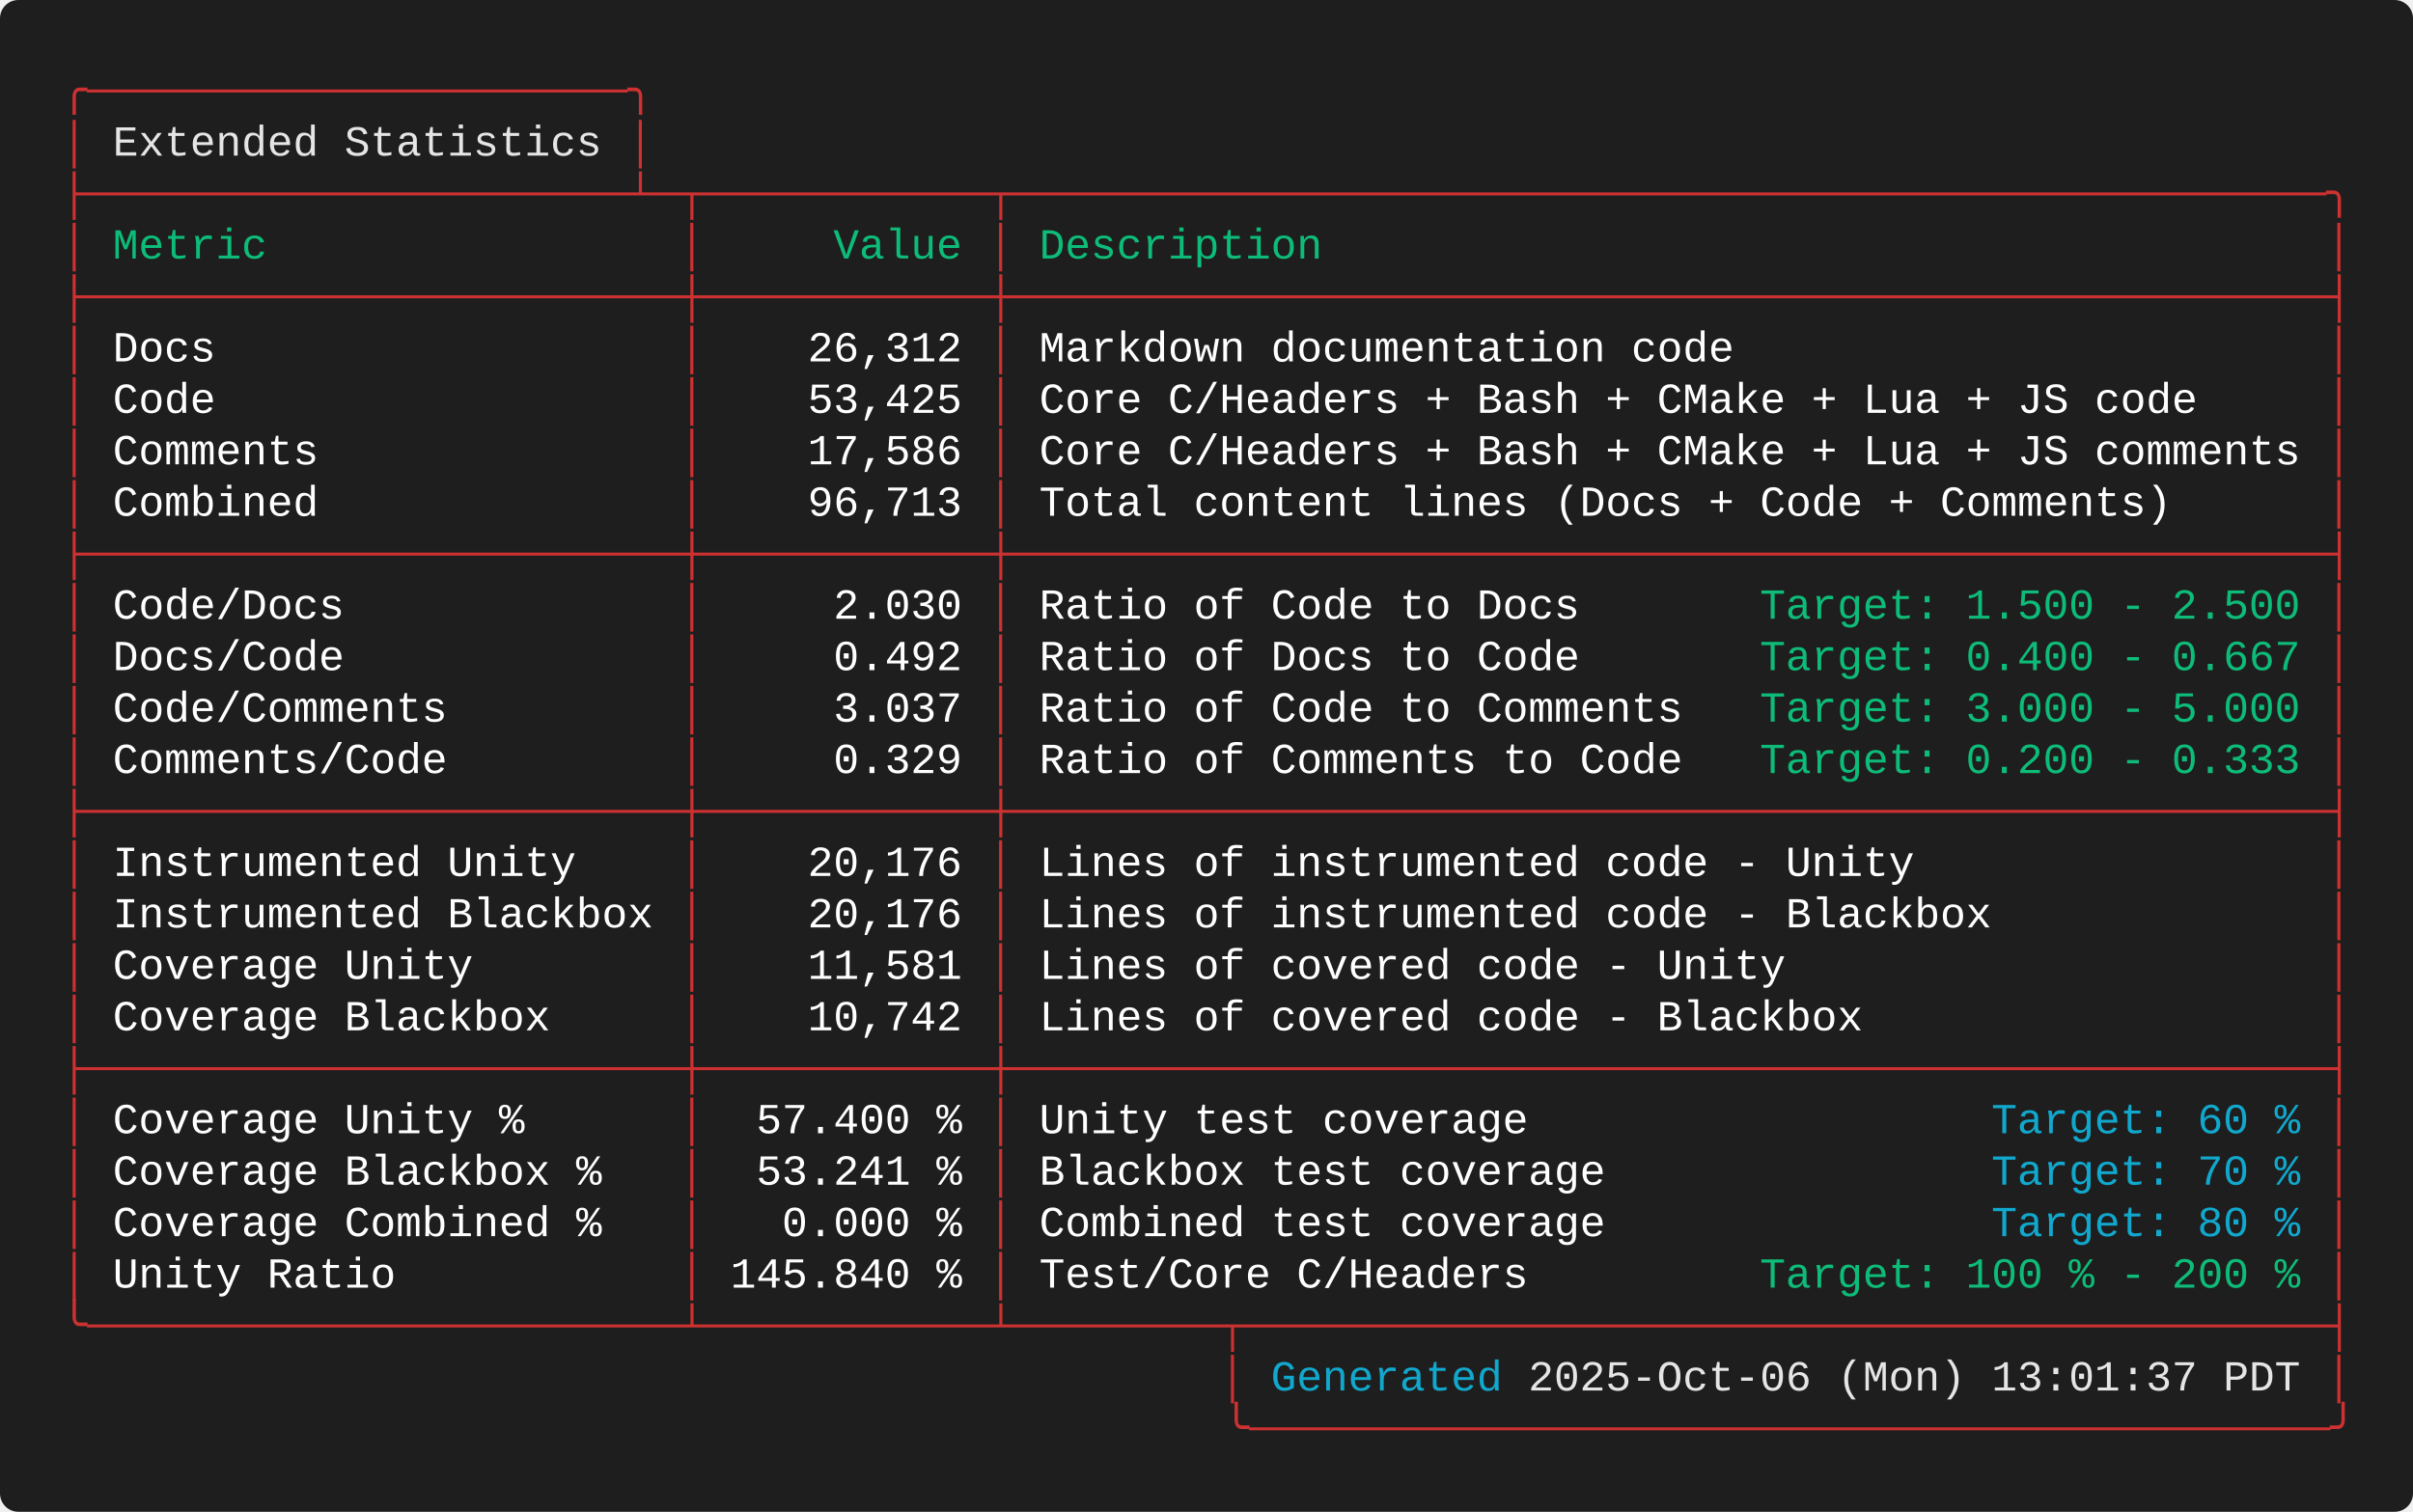
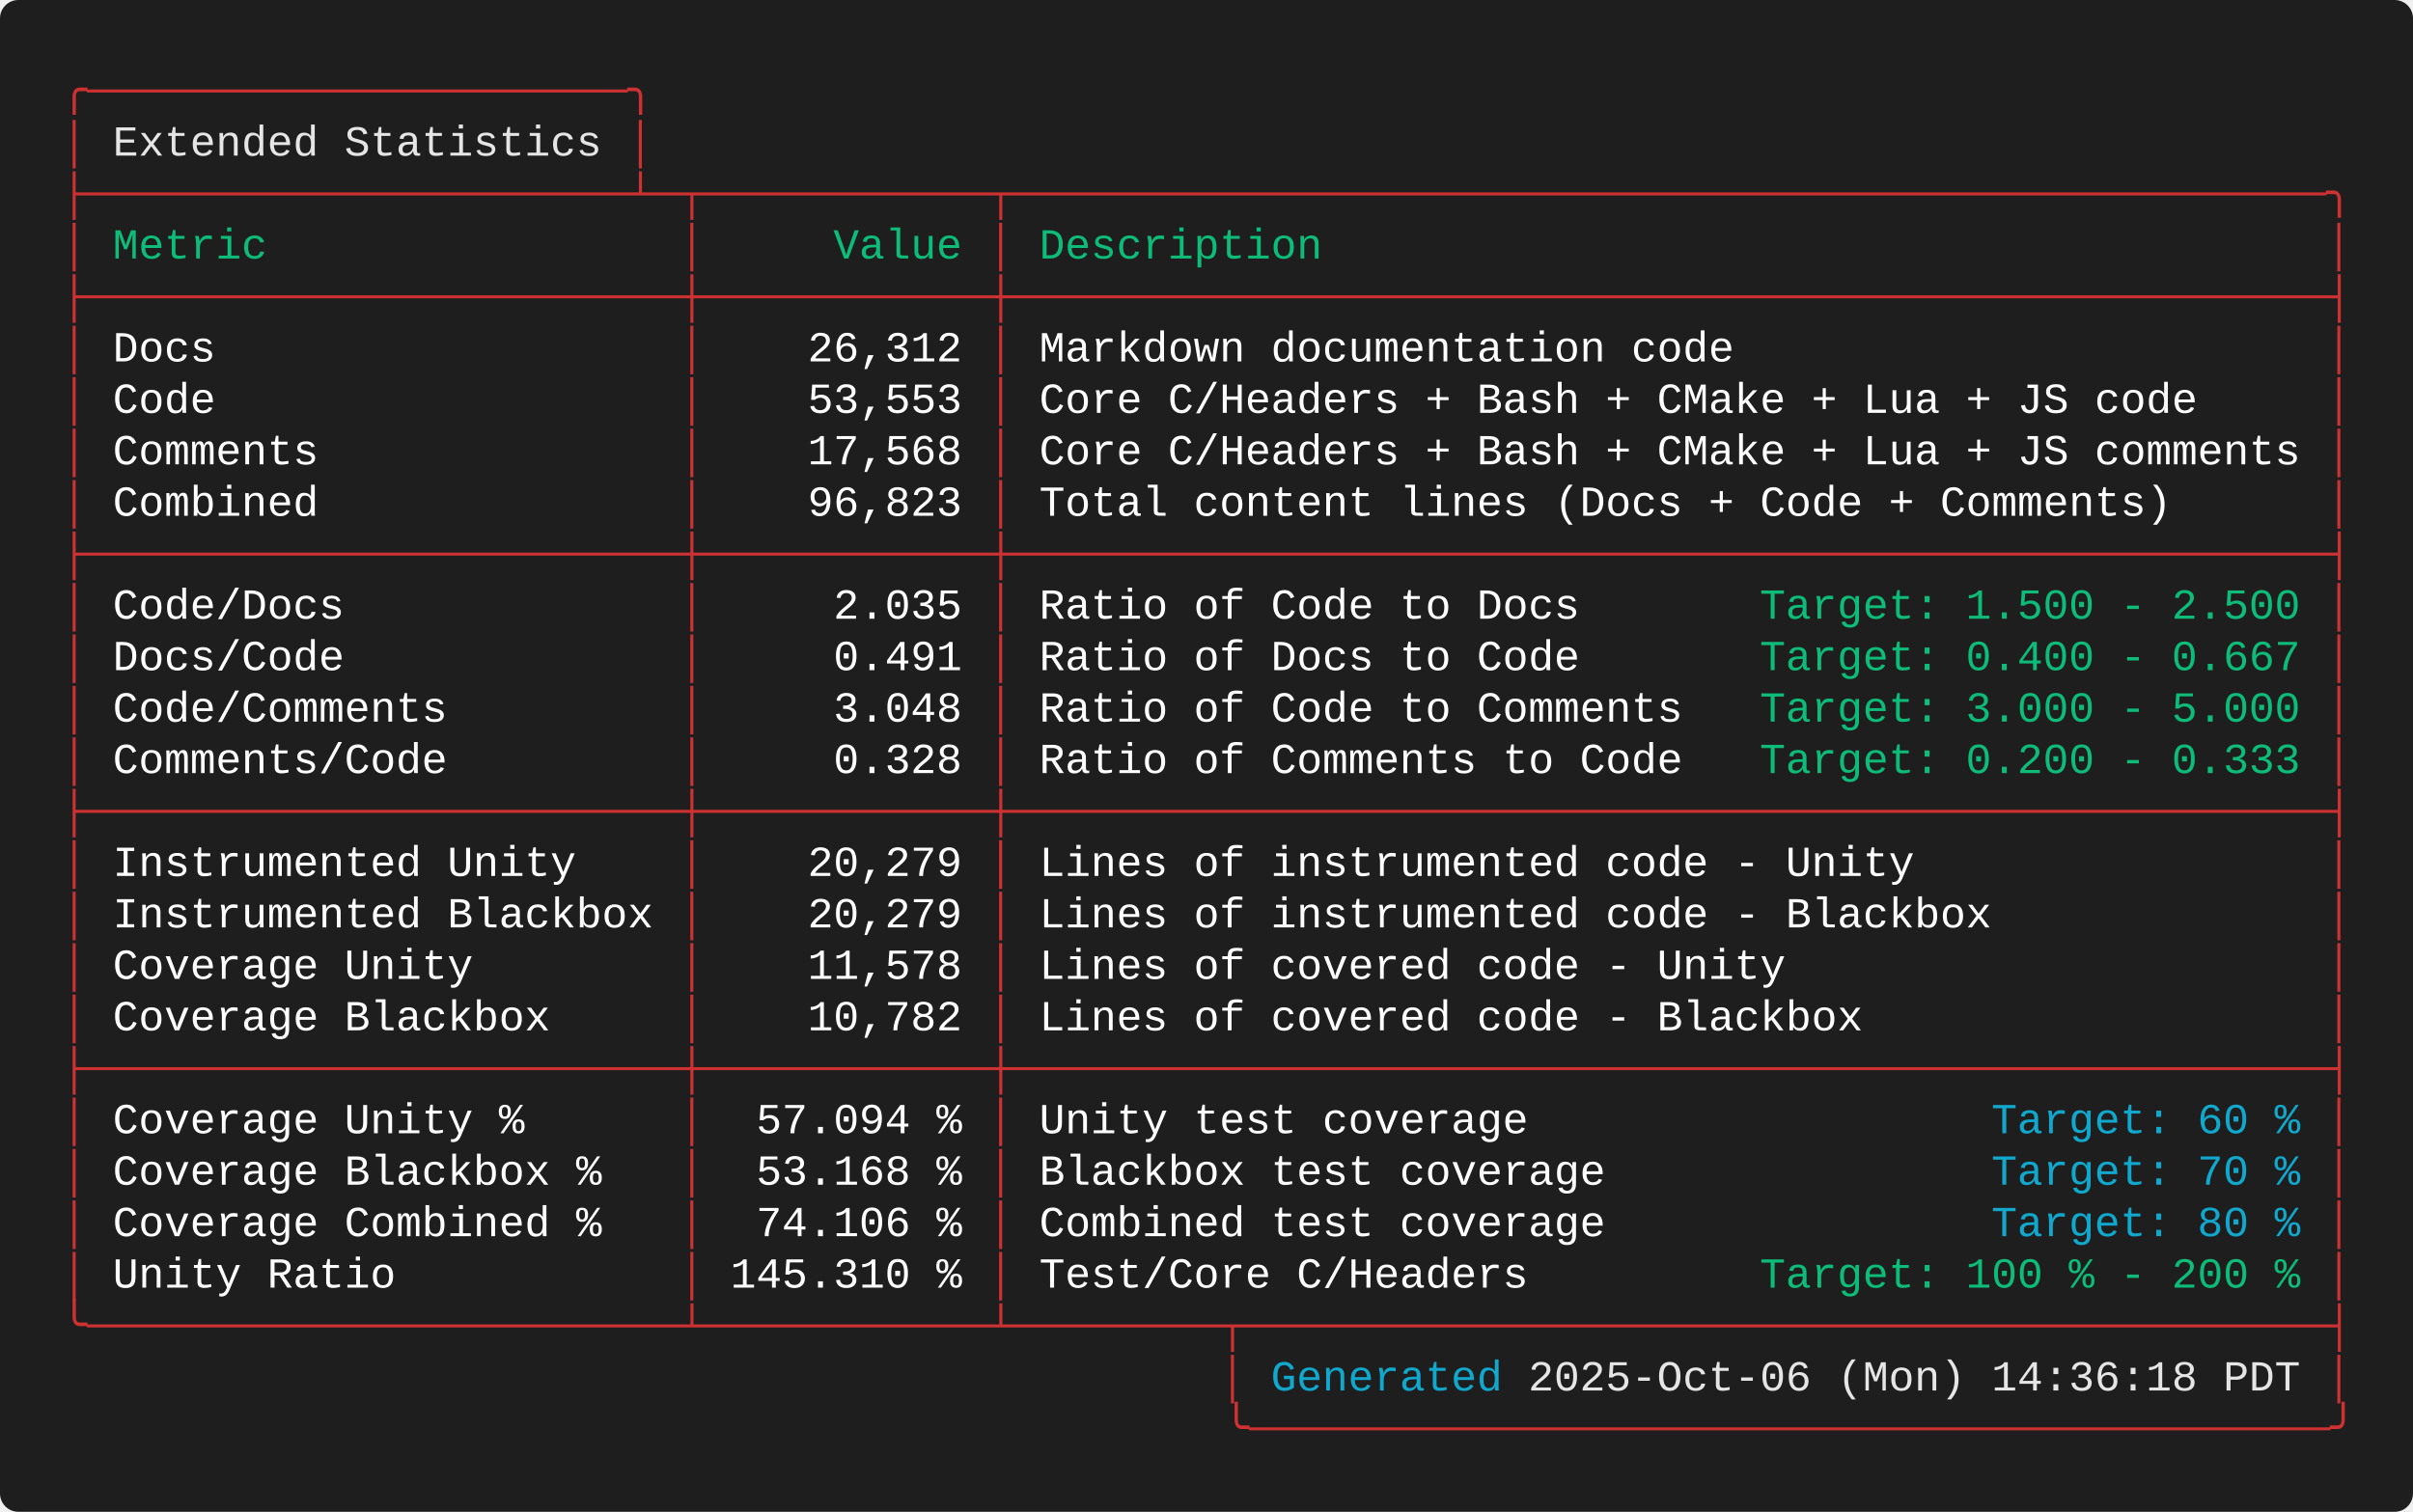
<svg xmlns="http://www.w3.org/2000/svg" width="787.60" height="493.60" viewBox="0 0 787.60 493.60">
  <defs>
    <style type="text/css">.terminal-text { font-family: 'Consolas', 'Consolas', 'Monaco', 'Courier New', monospace; }</style>
  </defs>
  <rect width="100%" height="100%" fill="#1e1e1e" rx="6" />
  <text x="20.00" y="34.00" font-size="14" class="terminal-text" xml:space="preserve" textLength="193.20" lengthAdjust="spacingAndGlyphs" fill="#cd3131">╭─────────────────────╮</text>
  <text x="20.00" y="50.80" font-size="14" class="terminal-text" xml:space="preserve" textLength="16.80" lengthAdjust="spacingAndGlyphs" fill="#cd3131">│ </text>
  <text x="36.80" y="50.80" font-size="14" class="terminal-text" xml:space="preserve" textLength="159.60" lengthAdjust="spacingAndGlyphs" fill="#e5e5e5">Extended Statistics</text>
  <text x="196.40" y="50.80" font-size="14" class="terminal-text" xml:space="preserve" textLength="8.40" lengthAdjust="spacingAndGlyphs" fill="#ffffff"> </text>
  <text x="204.80" y="50.80" font-size="14" class="terminal-text" xml:space="preserve" textLength="8.40" lengthAdjust="spacingAndGlyphs" fill="#cd3131">│</text>
  <text x="20.00" y="67.60" font-size="14" class="terminal-text" xml:space="preserve" textLength="747.60" lengthAdjust="spacingAndGlyphs" fill="#cd3131">├─────────────────────┴─┬───────────┬───────────────────────────────────────────────────╮</text>
  <text x="20.00" y="84.40" font-size="14" class="terminal-text" xml:space="preserve" textLength="8.40" lengthAdjust="spacingAndGlyphs" fill="#cd3131">│</text>
  <text x="28.40" y="84.40" font-size="14" class="terminal-text" xml:space="preserve" textLength="193.20" lengthAdjust="spacingAndGlyphs" fill="#0dbc79"> Metric                </text>
  <text x="221.60" y="84.40" font-size="14" class="terminal-text" xml:space="preserve" textLength="8.40" lengthAdjust="spacingAndGlyphs" fill="#cd3131">│</text>
  <text x="230.00" y="84.40" font-size="14" class="terminal-text" xml:space="preserve" textLength="92.40" lengthAdjust="spacingAndGlyphs" fill="#0dbc79">     Value </text>
  <text x="322.40" y="84.40" font-size="14" class="terminal-text" xml:space="preserve" textLength="8.40" lengthAdjust="spacingAndGlyphs" fill="#cd3131">│</text>
  <text x="330.80" y="84.40" font-size="14" class="terminal-text" xml:space="preserve" textLength="428.40" lengthAdjust="spacingAndGlyphs" fill="#0dbc79"> Description                                       </text>
  <text x="759.20" y="84.40" font-size="14" class="terminal-text" xml:space="preserve" textLength="8.40" lengthAdjust="spacingAndGlyphs" fill="#cd3131">│</text>
  <text x="20.00" y="101.20" font-size="14" class="terminal-text" xml:space="preserve" textLength="747.60" lengthAdjust="spacingAndGlyphs" fill="#cd3131">├───────────────────────┼───────────┼───────────────────────────────────────────────────┤</text>
  <text x="20.00" y="118.00" font-size="14" class="terminal-text" xml:space="preserve" textLength="8.40" lengthAdjust="spacingAndGlyphs" fill="#cd3131">│</text>
  <text x="28.40" y="118.00" font-size="14" class="terminal-text" xml:space="preserve" textLength="193.20" lengthAdjust="spacingAndGlyphs" fill="#ffffff"> Docs                  </text>
  <text x="221.60" y="118.00" font-size="14" class="terminal-text" xml:space="preserve" textLength="8.40" lengthAdjust="spacingAndGlyphs" fill="#cd3131">│</text>
  <text x="230.00" y="118.00" font-size="14" class="terminal-text" xml:space="preserve" textLength="92.40" lengthAdjust="spacingAndGlyphs" fill="#ffffff">    26,312 </text>
  <text x="322.40" y="118.00" font-size="14" class="terminal-text" xml:space="preserve" textLength="8.40" lengthAdjust="spacingAndGlyphs" fill="#cd3131">│</text>
  <text x="330.80" y="118.00" font-size="14" class="terminal-text" xml:space="preserve" textLength="428.40" lengthAdjust="spacingAndGlyphs" fill="#ffffff"> Markdown documentation code                       </text>
  <text x="759.20" y="118.00" font-size="14" class="terminal-text" xml:space="preserve" textLength="8.40" lengthAdjust="spacingAndGlyphs" fill="#cd3131">│</text>
  <text x="20.00" y="134.80" font-size="14" class="terminal-text" xml:space="preserve" textLength="8.40" lengthAdjust="spacingAndGlyphs" fill="#cd3131">│</text>
  <text x="28.40" y="134.80" font-size="14" class="terminal-text" xml:space="preserve" textLength="193.20" lengthAdjust="spacingAndGlyphs" fill="#ffffff"> Code                  </text>
  <text x="221.60" y="134.80" font-size="14" class="terminal-text" xml:space="preserve" textLength="8.40" lengthAdjust="spacingAndGlyphs" fill="#cd3131">│</text>
-   <text x="230.00" y="134.80" font-size="14" class="terminal-text" xml:space="preserve" textLength="92.40" lengthAdjust="spacingAndGlyphs" fill="#ffffff">    53,425 </text>
+   <text x="230.00" y="134.80" font-size="14" class="terminal-text" xml:space="preserve" textLength="92.40" lengthAdjust="spacingAndGlyphs" fill="#ffffff">    53,553 </text>
  <text x="322.40" y="134.80" font-size="14" class="terminal-text" xml:space="preserve" textLength="8.40" lengthAdjust="spacingAndGlyphs" fill="#cd3131">│</text>
  <text x="330.80" y="134.80" font-size="14" class="terminal-text" xml:space="preserve" textLength="428.40" lengthAdjust="spacingAndGlyphs" fill="#ffffff"> Core C/Headers + Bash + CMake + Lua + JS code     </text>
  <text x="759.20" y="134.80" font-size="14" class="terminal-text" xml:space="preserve" textLength="8.40" lengthAdjust="spacingAndGlyphs" fill="#cd3131">│</text>
  <text x="20.00" y="151.60" font-size="14" class="terminal-text" xml:space="preserve" textLength="8.40" lengthAdjust="spacingAndGlyphs" fill="#cd3131">│</text>
  <text x="28.40" y="151.60" font-size="14" class="terminal-text" xml:space="preserve" textLength="193.20" lengthAdjust="spacingAndGlyphs" fill="#ffffff"> Comments              </text>
  <text x="221.60" y="151.60" font-size="14" class="terminal-text" xml:space="preserve" textLength="8.40" lengthAdjust="spacingAndGlyphs" fill="#cd3131">│</text>
-   <text x="230.00" y="151.60" font-size="14" class="terminal-text" xml:space="preserve" textLength="92.40" lengthAdjust="spacingAndGlyphs" fill="#ffffff">    17,586 </text>
+   <text x="230.00" y="151.60" font-size="14" class="terminal-text" xml:space="preserve" textLength="92.40" lengthAdjust="spacingAndGlyphs" fill="#ffffff">    17,568 </text>
  <text x="322.40" y="151.60" font-size="14" class="terminal-text" xml:space="preserve" textLength="8.40" lengthAdjust="spacingAndGlyphs" fill="#cd3131">│</text>
  <text x="330.80" y="151.60" font-size="14" class="terminal-text" xml:space="preserve" textLength="428.40" lengthAdjust="spacingAndGlyphs" fill="#ffffff"> Core C/Headers + Bash + CMake + Lua + JS comments </text>
  <text x="759.20" y="151.60" font-size="14" class="terminal-text" xml:space="preserve" textLength="8.40" lengthAdjust="spacingAndGlyphs" fill="#cd3131">│</text>
  <text x="20.00" y="168.40" font-size="14" class="terminal-text" xml:space="preserve" textLength="8.40" lengthAdjust="spacingAndGlyphs" fill="#cd3131">│</text>
  <text x="28.40" y="168.40" font-size="14" class="terminal-text" xml:space="preserve" textLength="193.20" lengthAdjust="spacingAndGlyphs" fill="#ffffff"> Combined              </text>
  <text x="221.60" y="168.40" font-size="14" class="terminal-text" xml:space="preserve" textLength="8.40" lengthAdjust="spacingAndGlyphs" fill="#cd3131">│</text>
-   <text x="230.00" y="168.40" font-size="14" class="terminal-text" xml:space="preserve" textLength="92.40" lengthAdjust="spacingAndGlyphs" fill="#ffffff">    96,713 </text>
+   <text x="230.00" y="168.40" font-size="14" class="terminal-text" xml:space="preserve" textLength="92.40" lengthAdjust="spacingAndGlyphs" fill="#ffffff">    96,823 </text>
  <text x="322.40" y="168.40" font-size="14" class="terminal-text" xml:space="preserve" textLength="8.40" lengthAdjust="spacingAndGlyphs" fill="#cd3131">│</text>
  <text x="330.80" y="168.40" font-size="14" class="terminal-text" xml:space="preserve" textLength="428.40" lengthAdjust="spacingAndGlyphs" fill="#ffffff"> Total content lines (Docs + Code + Comments)      </text>
  <text x="759.20" y="168.40" font-size="14" class="terminal-text" xml:space="preserve" textLength="8.40" lengthAdjust="spacingAndGlyphs" fill="#cd3131">│</text>
  <text x="20.00" y="185.20" font-size="14" class="terminal-text" xml:space="preserve" textLength="747.60" lengthAdjust="spacingAndGlyphs" fill="#cd3131">├───────────────────────┼───────────┼───────────────────────────────────────────────────┤</text>
  <text x="20.00" y="202.00" font-size="14" class="terminal-text" xml:space="preserve" textLength="8.40" lengthAdjust="spacingAndGlyphs" fill="#cd3131">│</text>
  <text x="28.40" y="202.00" font-size="14" class="terminal-text" xml:space="preserve" textLength="193.20" lengthAdjust="spacingAndGlyphs" fill="#ffffff"> Code/Docs             </text>
  <text x="221.60" y="202.00" font-size="14" class="terminal-text" xml:space="preserve" textLength="8.40" lengthAdjust="spacingAndGlyphs" fill="#cd3131">│</text>
-   <text x="230.00" y="202.00" font-size="14" class="terminal-text" xml:space="preserve" textLength="92.40" lengthAdjust="spacingAndGlyphs" fill="#ffffff">     2.030 </text>
+   <text x="230.00" y="202.00" font-size="14" class="terminal-text" xml:space="preserve" textLength="92.40" lengthAdjust="spacingAndGlyphs" fill="#ffffff">     2.035 </text>
  <text x="322.40" y="202.00" font-size="14" class="terminal-text" xml:space="preserve" textLength="8.40" lengthAdjust="spacingAndGlyphs" fill="#cd3131">│</text>
  <text x="330.80" y="202.00" font-size="14" class="terminal-text" xml:space="preserve" textLength="243.60" lengthAdjust="spacingAndGlyphs" fill="#ffffff"> Ratio of Code to Docs       </text>
  <text x="574.40" y="202.00" font-size="14" class="terminal-text" xml:space="preserve" textLength="176.40" lengthAdjust="spacingAndGlyphs" fill="#0dbc79">Target: 1.500 - 2.500</text>
  <text x="750.80" y="202.00" font-size="14" class="terminal-text" xml:space="preserve" textLength="8.40" lengthAdjust="spacingAndGlyphs" fill="#ffffff"> </text>
  <text x="759.20" y="202.00" font-size="14" class="terminal-text" xml:space="preserve" textLength="8.40" lengthAdjust="spacingAndGlyphs" fill="#cd3131">│</text>
  <text x="20.00" y="218.80" font-size="14" class="terminal-text" xml:space="preserve" textLength="8.40" lengthAdjust="spacingAndGlyphs" fill="#cd3131">│</text>
  <text x="28.40" y="218.80" font-size="14" class="terminal-text" xml:space="preserve" textLength="193.20" lengthAdjust="spacingAndGlyphs" fill="#ffffff"> Docs/Code             </text>
  <text x="221.60" y="218.80" font-size="14" class="terminal-text" xml:space="preserve" textLength="8.40" lengthAdjust="spacingAndGlyphs" fill="#cd3131">│</text>
-   <text x="230.00" y="218.80" font-size="14" class="terminal-text" xml:space="preserve" textLength="92.40" lengthAdjust="spacingAndGlyphs" fill="#ffffff">     0.492 </text>
+   <text x="230.00" y="218.80" font-size="14" class="terminal-text" xml:space="preserve" textLength="92.40" lengthAdjust="spacingAndGlyphs" fill="#ffffff">     0.491 </text>
  <text x="322.40" y="218.80" font-size="14" class="terminal-text" xml:space="preserve" textLength="8.40" lengthAdjust="spacingAndGlyphs" fill="#cd3131">│</text>
  <text x="330.80" y="218.80" font-size="14" class="terminal-text" xml:space="preserve" textLength="243.60" lengthAdjust="spacingAndGlyphs" fill="#ffffff"> Ratio of Docs to Code       </text>
  <text x="574.40" y="218.80" font-size="14" class="terminal-text" xml:space="preserve" textLength="184.80" lengthAdjust="spacingAndGlyphs" fill="#0dbc79">Target: 0.400 - 0.667 </text>
  <text x="759.20" y="218.80" font-size="14" class="terminal-text" xml:space="preserve" textLength="8.40" lengthAdjust="spacingAndGlyphs" fill="#cd3131">│</text>
  <text x="20.00" y="235.60" font-size="14" class="terminal-text" xml:space="preserve" textLength="8.40" lengthAdjust="spacingAndGlyphs" fill="#cd3131">│</text>
  <text x="28.40" y="235.60" font-size="14" class="terminal-text" xml:space="preserve" textLength="193.20" lengthAdjust="spacingAndGlyphs" fill="#ffffff"> Code/Comments         </text>
  <text x="221.60" y="235.60" font-size="14" class="terminal-text" xml:space="preserve" textLength="8.40" lengthAdjust="spacingAndGlyphs" fill="#cd3131">│</text>
-   <text x="230.00" y="235.60" font-size="14" class="terminal-text" xml:space="preserve" textLength="92.40" lengthAdjust="spacingAndGlyphs" fill="#ffffff">     3.037 </text>
+   <text x="230.00" y="235.60" font-size="14" class="terminal-text" xml:space="preserve" textLength="92.40" lengthAdjust="spacingAndGlyphs" fill="#ffffff">     3.048 </text>
  <text x="322.40" y="235.60" font-size="14" class="terminal-text" xml:space="preserve" textLength="8.40" lengthAdjust="spacingAndGlyphs" fill="#cd3131">│</text>
  <text x="330.80" y="235.60" font-size="14" class="terminal-text" xml:space="preserve" textLength="243.60" lengthAdjust="spacingAndGlyphs" fill="#ffffff"> Ratio of Code to Comments   </text>
  <text x="574.40" y="235.60" font-size="14" class="terminal-text" xml:space="preserve" textLength="176.40" lengthAdjust="spacingAndGlyphs" fill="#0dbc79">Target: 3.000 - 5.000</text>
  <text x="750.80" y="235.60" font-size="14" class="terminal-text" xml:space="preserve" textLength="8.40" lengthAdjust="spacingAndGlyphs" fill="#ffffff"> </text>
  <text x="759.20" y="235.60" font-size="14" class="terminal-text" xml:space="preserve" textLength="8.40" lengthAdjust="spacingAndGlyphs" fill="#cd3131">│</text>
  <text x="20.00" y="252.40" font-size="14" class="terminal-text" xml:space="preserve" textLength="8.40" lengthAdjust="spacingAndGlyphs" fill="#cd3131">│</text>
  <text x="28.40" y="252.40" font-size="14" class="terminal-text" xml:space="preserve" textLength="193.20" lengthAdjust="spacingAndGlyphs" fill="#ffffff"> Comments/Code         </text>
  <text x="221.60" y="252.40" font-size="14" class="terminal-text" xml:space="preserve" textLength="8.40" lengthAdjust="spacingAndGlyphs" fill="#cd3131">│</text>
-   <text x="230.00" y="252.40" font-size="14" class="terminal-text" xml:space="preserve" textLength="92.40" lengthAdjust="spacingAndGlyphs" fill="#ffffff">     0.329 </text>
+   <text x="230.00" y="252.40" font-size="14" class="terminal-text" xml:space="preserve" textLength="92.40" lengthAdjust="spacingAndGlyphs" fill="#ffffff">     0.328 </text>
  <text x="322.40" y="252.40" font-size="14" class="terminal-text" xml:space="preserve" textLength="8.40" lengthAdjust="spacingAndGlyphs" fill="#cd3131">│</text>
  <text x="330.80" y="252.40" font-size="14" class="terminal-text" xml:space="preserve" textLength="243.60" lengthAdjust="spacingAndGlyphs" fill="#ffffff"> Ratio of Comments to Code   </text>
  <text x="574.40" y="252.40" font-size="14" class="terminal-text" xml:space="preserve" textLength="176.40" lengthAdjust="spacingAndGlyphs" fill="#0dbc79">Target: 0.200 - 0.333</text>
  <text x="750.80" y="252.40" font-size="14" class="terminal-text" xml:space="preserve" textLength="8.40" lengthAdjust="spacingAndGlyphs" fill="#ffffff"> </text>
  <text x="759.20" y="252.40" font-size="14" class="terminal-text" xml:space="preserve" textLength="8.40" lengthAdjust="spacingAndGlyphs" fill="#cd3131">│</text>
  <text x="20.00" y="269.20" font-size="14" class="terminal-text" xml:space="preserve" textLength="747.60" lengthAdjust="spacingAndGlyphs" fill="#cd3131">├───────────────────────┼───────────┼───────────────────────────────────────────────────┤</text>
  <text x="20.00" y="286.00" font-size="14" class="terminal-text" xml:space="preserve" textLength="8.40" lengthAdjust="spacingAndGlyphs" fill="#cd3131">│</text>
  <text x="28.40" y="286.00" font-size="14" class="terminal-text" xml:space="preserve" textLength="193.20" lengthAdjust="spacingAndGlyphs" fill="#ffffff"> Instrumented Unity    </text>
  <text x="221.60" y="286.00" font-size="14" class="terminal-text" xml:space="preserve" textLength="8.40" lengthAdjust="spacingAndGlyphs" fill="#cd3131">│</text>
-   <text x="230.00" y="286.00" font-size="14" class="terminal-text" xml:space="preserve" textLength="92.40" lengthAdjust="spacingAndGlyphs" fill="#ffffff">    20,176 </text>
+   <text x="230.00" y="286.00" font-size="14" class="terminal-text" xml:space="preserve" textLength="92.40" lengthAdjust="spacingAndGlyphs" fill="#ffffff">    20,279 </text>
  <text x="322.40" y="286.00" font-size="14" class="terminal-text" xml:space="preserve" textLength="8.40" lengthAdjust="spacingAndGlyphs" fill="#cd3131">│</text>
  <text x="330.80" y="286.00" font-size="14" class="terminal-text" xml:space="preserve" textLength="428.40" lengthAdjust="spacingAndGlyphs" fill="#ffffff"> Lines of instrumented code - Unity                </text>
  <text x="759.20" y="286.00" font-size="14" class="terminal-text" xml:space="preserve" textLength="8.40" lengthAdjust="spacingAndGlyphs" fill="#cd3131">│</text>
  <text x="20.00" y="302.80" font-size="14" class="terminal-text" xml:space="preserve" textLength="8.40" lengthAdjust="spacingAndGlyphs" fill="#cd3131">│</text>
  <text x="28.40" y="302.80" font-size="14" class="terminal-text" xml:space="preserve" textLength="193.20" lengthAdjust="spacingAndGlyphs" fill="#ffffff"> Instrumented Blackbox </text>
  <text x="221.60" y="302.80" font-size="14" class="terminal-text" xml:space="preserve" textLength="8.40" lengthAdjust="spacingAndGlyphs" fill="#cd3131">│</text>
-   <text x="230.00" y="302.80" font-size="14" class="terminal-text" xml:space="preserve" textLength="92.40" lengthAdjust="spacingAndGlyphs" fill="#ffffff">    20,176 </text>
+   <text x="230.00" y="302.80" font-size="14" class="terminal-text" xml:space="preserve" textLength="92.40" lengthAdjust="spacingAndGlyphs" fill="#ffffff">    20,279 </text>
  <text x="322.40" y="302.80" font-size="14" class="terminal-text" xml:space="preserve" textLength="8.40" lengthAdjust="spacingAndGlyphs" fill="#cd3131">│</text>
  <text x="330.80" y="302.80" font-size="14" class="terminal-text" xml:space="preserve" textLength="428.40" lengthAdjust="spacingAndGlyphs" fill="#ffffff"> Lines of instrumented code - Blackbox             </text>
  <text x="759.20" y="302.80" font-size="14" class="terminal-text" xml:space="preserve" textLength="8.40" lengthAdjust="spacingAndGlyphs" fill="#cd3131">│</text>
  <text x="20.00" y="319.60" font-size="14" class="terminal-text" xml:space="preserve" textLength="8.40" lengthAdjust="spacingAndGlyphs" fill="#cd3131">│</text>
  <text x="28.40" y="319.60" font-size="14" class="terminal-text" xml:space="preserve" textLength="193.20" lengthAdjust="spacingAndGlyphs" fill="#ffffff"> Coverage Unity        </text>
  <text x="221.60" y="319.60" font-size="14" class="terminal-text" xml:space="preserve" textLength="8.40" lengthAdjust="spacingAndGlyphs" fill="#cd3131">│</text>
-   <text x="230.00" y="319.60" font-size="14" class="terminal-text" xml:space="preserve" textLength="92.40" lengthAdjust="spacingAndGlyphs" fill="#ffffff">    11,581 </text>
+   <text x="230.00" y="319.60" font-size="14" class="terminal-text" xml:space="preserve" textLength="92.40" lengthAdjust="spacingAndGlyphs" fill="#ffffff">    11,578 </text>
  <text x="322.40" y="319.60" font-size="14" class="terminal-text" xml:space="preserve" textLength="8.40" lengthAdjust="spacingAndGlyphs" fill="#cd3131">│</text>
  <text x="330.80" y="319.60" font-size="14" class="terminal-text" xml:space="preserve" textLength="428.40" lengthAdjust="spacingAndGlyphs" fill="#ffffff"> Lines of covered code - Unity                     </text>
  <text x="759.20" y="319.60" font-size="14" class="terminal-text" xml:space="preserve" textLength="8.40" lengthAdjust="spacingAndGlyphs" fill="#cd3131">│</text>
  <text x="20.00" y="336.40" font-size="14" class="terminal-text" xml:space="preserve" textLength="8.40" lengthAdjust="spacingAndGlyphs" fill="#cd3131">│</text>
  <text x="28.40" y="336.40" font-size="14" class="terminal-text" xml:space="preserve" textLength="193.20" lengthAdjust="spacingAndGlyphs" fill="#ffffff"> Coverage Blackbox     </text>
  <text x="221.60" y="336.40" font-size="14" class="terminal-text" xml:space="preserve" textLength="8.40" lengthAdjust="spacingAndGlyphs" fill="#cd3131">│</text>
-   <text x="230.00" y="336.40" font-size="14" class="terminal-text" xml:space="preserve" textLength="92.40" lengthAdjust="spacingAndGlyphs" fill="#ffffff">    10,742 </text>
+   <text x="230.00" y="336.40" font-size="14" class="terminal-text" xml:space="preserve" textLength="92.40" lengthAdjust="spacingAndGlyphs" fill="#ffffff">    10,782 </text>
  <text x="322.40" y="336.40" font-size="14" class="terminal-text" xml:space="preserve" textLength="8.40" lengthAdjust="spacingAndGlyphs" fill="#cd3131">│</text>
  <text x="330.80" y="336.40" font-size="14" class="terminal-text" xml:space="preserve" textLength="428.40" lengthAdjust="spacingAndGlyphs" fill="#ffffff"> Lines of covered code - Blackbox                  </text>
  <text x="759.20" y="336.40" font-size="14" class="terminal-text" xml:space="preserve" textLength="8.40" lengthAdjust="spacingAndGlyphs" fill="#cd3131">│</text>
  <text x="20.00" y="353.20" font-size="14" class="terminal-text" xml:space="preserve" textLength="747.60" lengthAdjust="spacingAndGlyphs" fill="#cd3131">├───────────────────────┼───────────┼───────────────────────────────────────────────────┤</text>
  <text x="20.00" y="370.00" font-size="14" class="terminal-text" xml:space="preserve" textLength="8.40" lengthAdjust="spacingAndGlyphs" fill="#cd3131">│</text>
  <text x="28.40" y="370.00" font-size="14" class="terminal-text" xml:space="preserve" textLength="193.20" lengthAdjust="spacingAndGlyphs" fill="#ffffff"> Coverage Unity %      </text>
  <text x="221.60" y="370.00" font-size="14" class="terminal-text" xml:space="preserve" textLength="8.40" lengthAdjust="spacingAndGlyphs" fill="#cd3131">│</text>
-   <text x="230.00" y="370.00" font-size="14" class="terminal-text" xml:space="preserve" textLength="92.40" lengthAdjust="spacingAndGlyphs" fill="#ffffff">  57.400 % </text>
+   <text x="230.00" y="370.00" font-size="14" class="terminal-text" xml:space="preserve" textLength="92.40" lengthAdjust="spacingAndGlyphs" fill="#ffffff">  57.094 % </text>
  <text x="322.40" y="370.00" font-size="14" class="terminal-text" xml:space="preserve" textLength="8.40" lengthAdjust="spacingAndGlyphs" fill="#cd3131">│</text>
  <text x="330.80" y="370.00" font-size="14" class="terminal-text" xml:space="preserve" textLength="319.20" lengthAdjust="spacingAndGlyphs" fill="#ffffff"> Unity test coverage                  </text>
  <text x="650.00" y="370.00" font-size="14" class="terminal-text" xml:space="preserve" textLength="100.80" lengthAdjust="spacingAndGlyphs" fill="#11a8cd">Target: 60 %</text>
  <text x="750.80" y="370.00" font-size="14" class="terminal-text" xml:space="preserve" textLength="8.40" lengthAdjust="spacingAndGlyphs" fill="#ffffff"> </text>
  <text x="759.20" y="370.00" font-size="14" class="terminal-text" xml:space="preserve" textLength="8.40" lengthAdjust="spacingAndGlyphs" fill="#cd3131">│</text>
  <text x="20.00" y="386.80" font-size="14" class="terminal-text" xml:space="preserve" textLength="8.40" lengthAdjust="spacingAndGlyphs" fill="#cd3131">│</text>
  <text x="28.40" y="386.80" font-size="14" class="terminal-text" xml:space="preserve" textLength="193.20" lengthAdjust="spacingAndGlyphs" fill="#ffffff"> Coverage Blackbox %   </text>
  <text x="221.60" y="386.80" font-size="14" class="terminal-text" xml:space="preserve" textLength="8.40" lengthAdjust="spacingAndGlyphs" fill="#cd3131">│</text>
-   <text x="230.00" y="386.80" font-size="14" class="terminal-text" xml:space="preserve" textLength="92.40" lengthAdjust="spacingAndGlyphs" fill="#ffffff">  53.241 % </text>
+   <text x="230.00" y="386.80" font-size="14" class="terminal-text" xml:space="preserve" textLength="92.40" lengthAdjust="spacingAndGlyphs" fill="#ffffff">  53.168 % </text>
  <text x="322.40" y="386.80" font-size="14" class="terminal-text" xml:space="preserve" textLength="8.40" lengthAdjust="spacingAndGlyphs" fill="#cd3131">│</text>
  <text x="330.80" y="386.80" font-size="14" class="terminal-text" xml:space="preserve" textLength="319.20" lengthAdjust="spacingAndGlyphs" fill="#ffffff"> Blackbox test coverage               </text>
  <text x="650.00" y="386.80" font-size="14" class="terminal-text" xml:space="preserve" textLength="100.80" lengthAdjust="spacingAndGlyphs" fill="#11a8cd">Target: 70 %</text>
  <text x="750.80" y="386.80" font-size="14" class="terminal-text" xml:space="preserve" textLength="8.40" lengthAdjust="spacingAndGlyphs" fill="#ffffff"> </text>
  <text x="759.20" y="386.80" font-size="14" class="terminal-text" xml:space="preserve" textLength="8.40" lengthAdjust="spacingAndGlyphs" fill="#cd3131">│</text>
  <text x="20.00" y="403.60" font-size="14" class="terminal-text" xml:space="preserve" textLength="8.40" lengthAdjust="spacingAndGlyphs" fill="#cd3131">│</text>
  <text x="28.40" y="403.60" font-size="14" class="terminal-text" xml:space="preserve" textLength="193.20" lengthAdjust="spacingAndGlyphs" fill="#ffffff"> Coverage Combined %   </text>
  <text x="221.60" y="403.60" font-size="14" class="terminal-text" xml:space="preserve" textLength="8.40" lengthAdjust="spacingAndGlyphs" fill="#cd3131">│</text>
-   <text x="230.00" y="403.60" font-size="14" class="terminal-text" xml:space="preserve" textLength="92.40" lengthAdjust="spacingAndGlyphs" fill="#ffffff">   0.000 % </text>
+   <text x="230.00" y="403.60" font-size="14" class="terminal-text" xml:space="preserve" textLength="92.40" lengthAdjust="spacingAndGlyphs" fill="#ffffff">  74.106 % </text>
  <text x="322.40" y="403.60" font-size="14" class="terminal-text" xml:space="preserve" textLength="8.40" lengthAdjust="spacingAndGlyphs" fill="#cd3131">│</text>
  <text x="330.80" y="403.60" font-size="14" class="terminal-text" xml:space="preserve" textLength="319.20" lengthAdjust="spacingAndGlyphs" fill="#ffffff"> Combined test coverage               </text>
  <text x="650.00" y="403.60" font-size="14" class="terminal-text" xml:space="preserve" textLength="100.80" lengthAdjust="spacingAndGlyphs" fill="#11a8cd">Target: 80 %</text>
  <text x="750.80" y="403.60" font-size="14" class="terminal-text" xml:space="preserve" textLength="8.40" lengthAdjust="spacingAndGlyphs" fill="#ffffff"> </text>
  <text x="759.20" y="403.60" font-size="14" class="terminal-text" xml:space="preserve" textLength="8.40" lengthAdjust="spacingAndGlyphs" fill="#cd3131">│</text>
  <text x="20.00" y="420.40" font-size="14" class="terminal-text" xml:space="preserve" textLength="8.40" lengthAdjust="spacingAndGlyphs" fill="#cd3131">│</text>
  <text x="28.40" y="420.40" font-size="14" class="terminal-text" xml:space="preserve" textLength="193.20" lengthAdjust="spacingAndGlyphs" fill="#ffffff"> Unity Ratio           </text>
  <text x="221.60" y="420.40" font-size="14" class="terminal-text" xml:space="preserve" textLength="8.40" lengthAdjust="spacingAndGlyphs" fill="#cd3131">│</text>
-   <text x="230.00" y="420.40" font-size="14" class="terminal-text" xml:space="preserve" textLength="92.40" lengthAdjust="spacingAndGlyphs" fill="#ffffff"> 145.840 % </text>
+   <text x="230.00" y="420.40" font-size="14" class="terminal-text" xml:space="preserve" textLength="92.40" lengthAdjust="spacingAndGlyphs" fill="#ffffff"> 145.310 % </text>
  <text x="322.40" y="420.40" font-size="14" class="terminal-text" xml:space="preserve" textLength="8.40" lengthAdjust="spacingAndGlyphs" fill="#cd3131">│</text>
  <text x="330.80" y="420.40" font-size="14" class="terminal-text" xml:space="preserve" textLength="243.60" lengthAdjust="spacingAndGlyphs" fill="#ffffff"> Test/Core C/Headers         </text>
  <text x="574.40" y="420.40" font-size="14" class="terminal-text" xml:space="preserve" textLength="176.40" lengthAdjust="spacingAndGlyphs" fill="#0dbc79">Target: 100 % - 200 %</text>
  <text x="750.80" y="420.40" font-size="14" class="terminal-text" xml:space="preserve" textLength="8.40" lengthAdjust="spacingAndGlyphs" fill="#ffffff"> </text>
  <text x="759.20" y="420.40" font-size="14" class="terminal-text" xml:space="preserve" textLength="8.40" lengthAdjust="spacingAndGlyphs" fill="#cd3131">│</text>
  <text x="20.00" y="437.20" font-size="14" class="terminal-text" xml:space="preserve" textLength="747.60" lengthAdjust="spacingAndGlyphs" fill="#cd3131">╰───────────────────────┴───────────┴────────┬──────────────────────────────────────────┤</text>
  <text x="20.00" y="454.00" font-size="14" class="terminal-text" xml:space="preserve" textLength="394.80" lengthAdjust="spacingAndGlyphs" fill="#cd3131">                                             │ </text>
  <text x="414.80" y="454.00" font-size="14" class="terminal-text" xml:space="preserve" textLength="75.60" lengthAdjust="spacingAndGlyphs" fill="#11a8cd">Generated</text>
-   <text x="490.40" y="454.00" font-size="14" class="terminal-text" xml:space="preserve" textLength="260.40" lengthAdjust="spacingAndGlyphs" fill="#e5e5e5"> 2025-Oct-06 (Mon) 13:01:37 PDT</text>
+   <text x="490.40" y="454.00" font-size="14" class="terminal-text" xml:space="preserve" textLength="260.40" lengthAdjust="spacingAndGlyphs" fill="#e5e5e5"> 2025-Oct-06 (Mon) 14:36:18 PDT</text>
  <text x="750.80" y="454.00" font-size="14" class="terminal-text" xml:space="preserve" textLength="8.40" lengthAdjust="spacingAndGlyphs" fill="#ffffff"> </text>
  <text x="759.20" y="454.00" font-size="14" class="terminal-text" xml:space="preserve" textLength="8.40" lengthAdjust="spacingAndGlyphs" fill="#cd3131">│</text>
  <text x="20.00" y="470.80" font-size="14" class="terminal-text" xml:space="preserve" textLength="747.60" lengthAdjust="spacingAndGlyphs" fill="#cd3131">                                             ╰──────────────────────────────────────────╯</text>
</svg>
